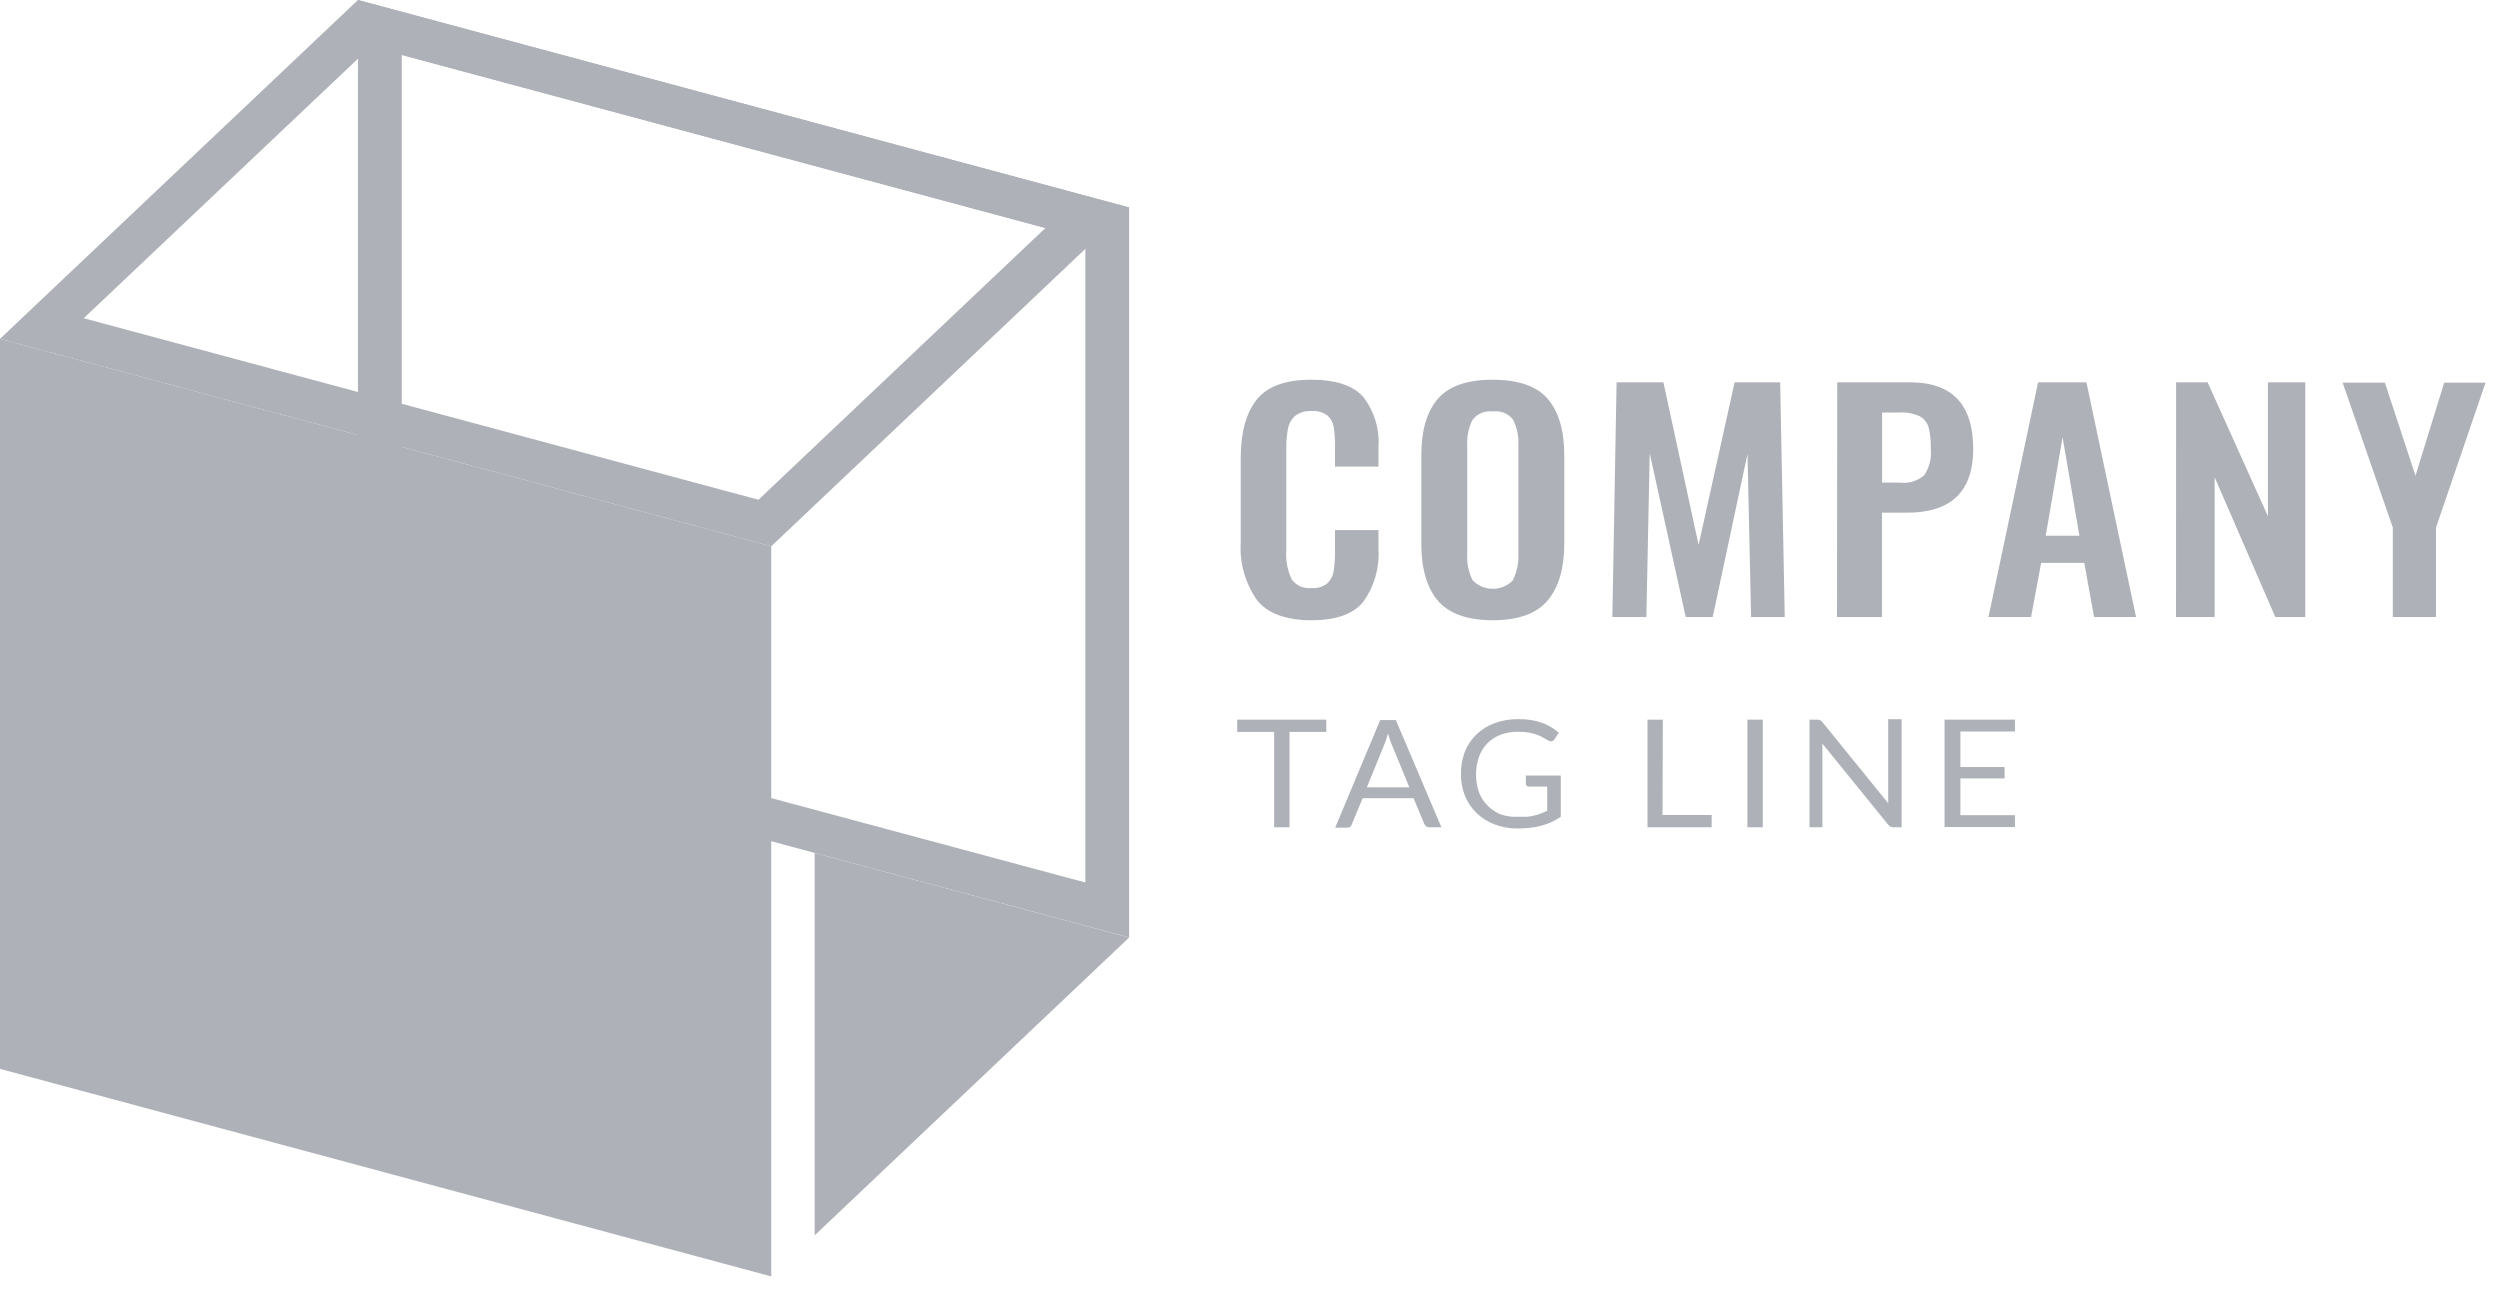
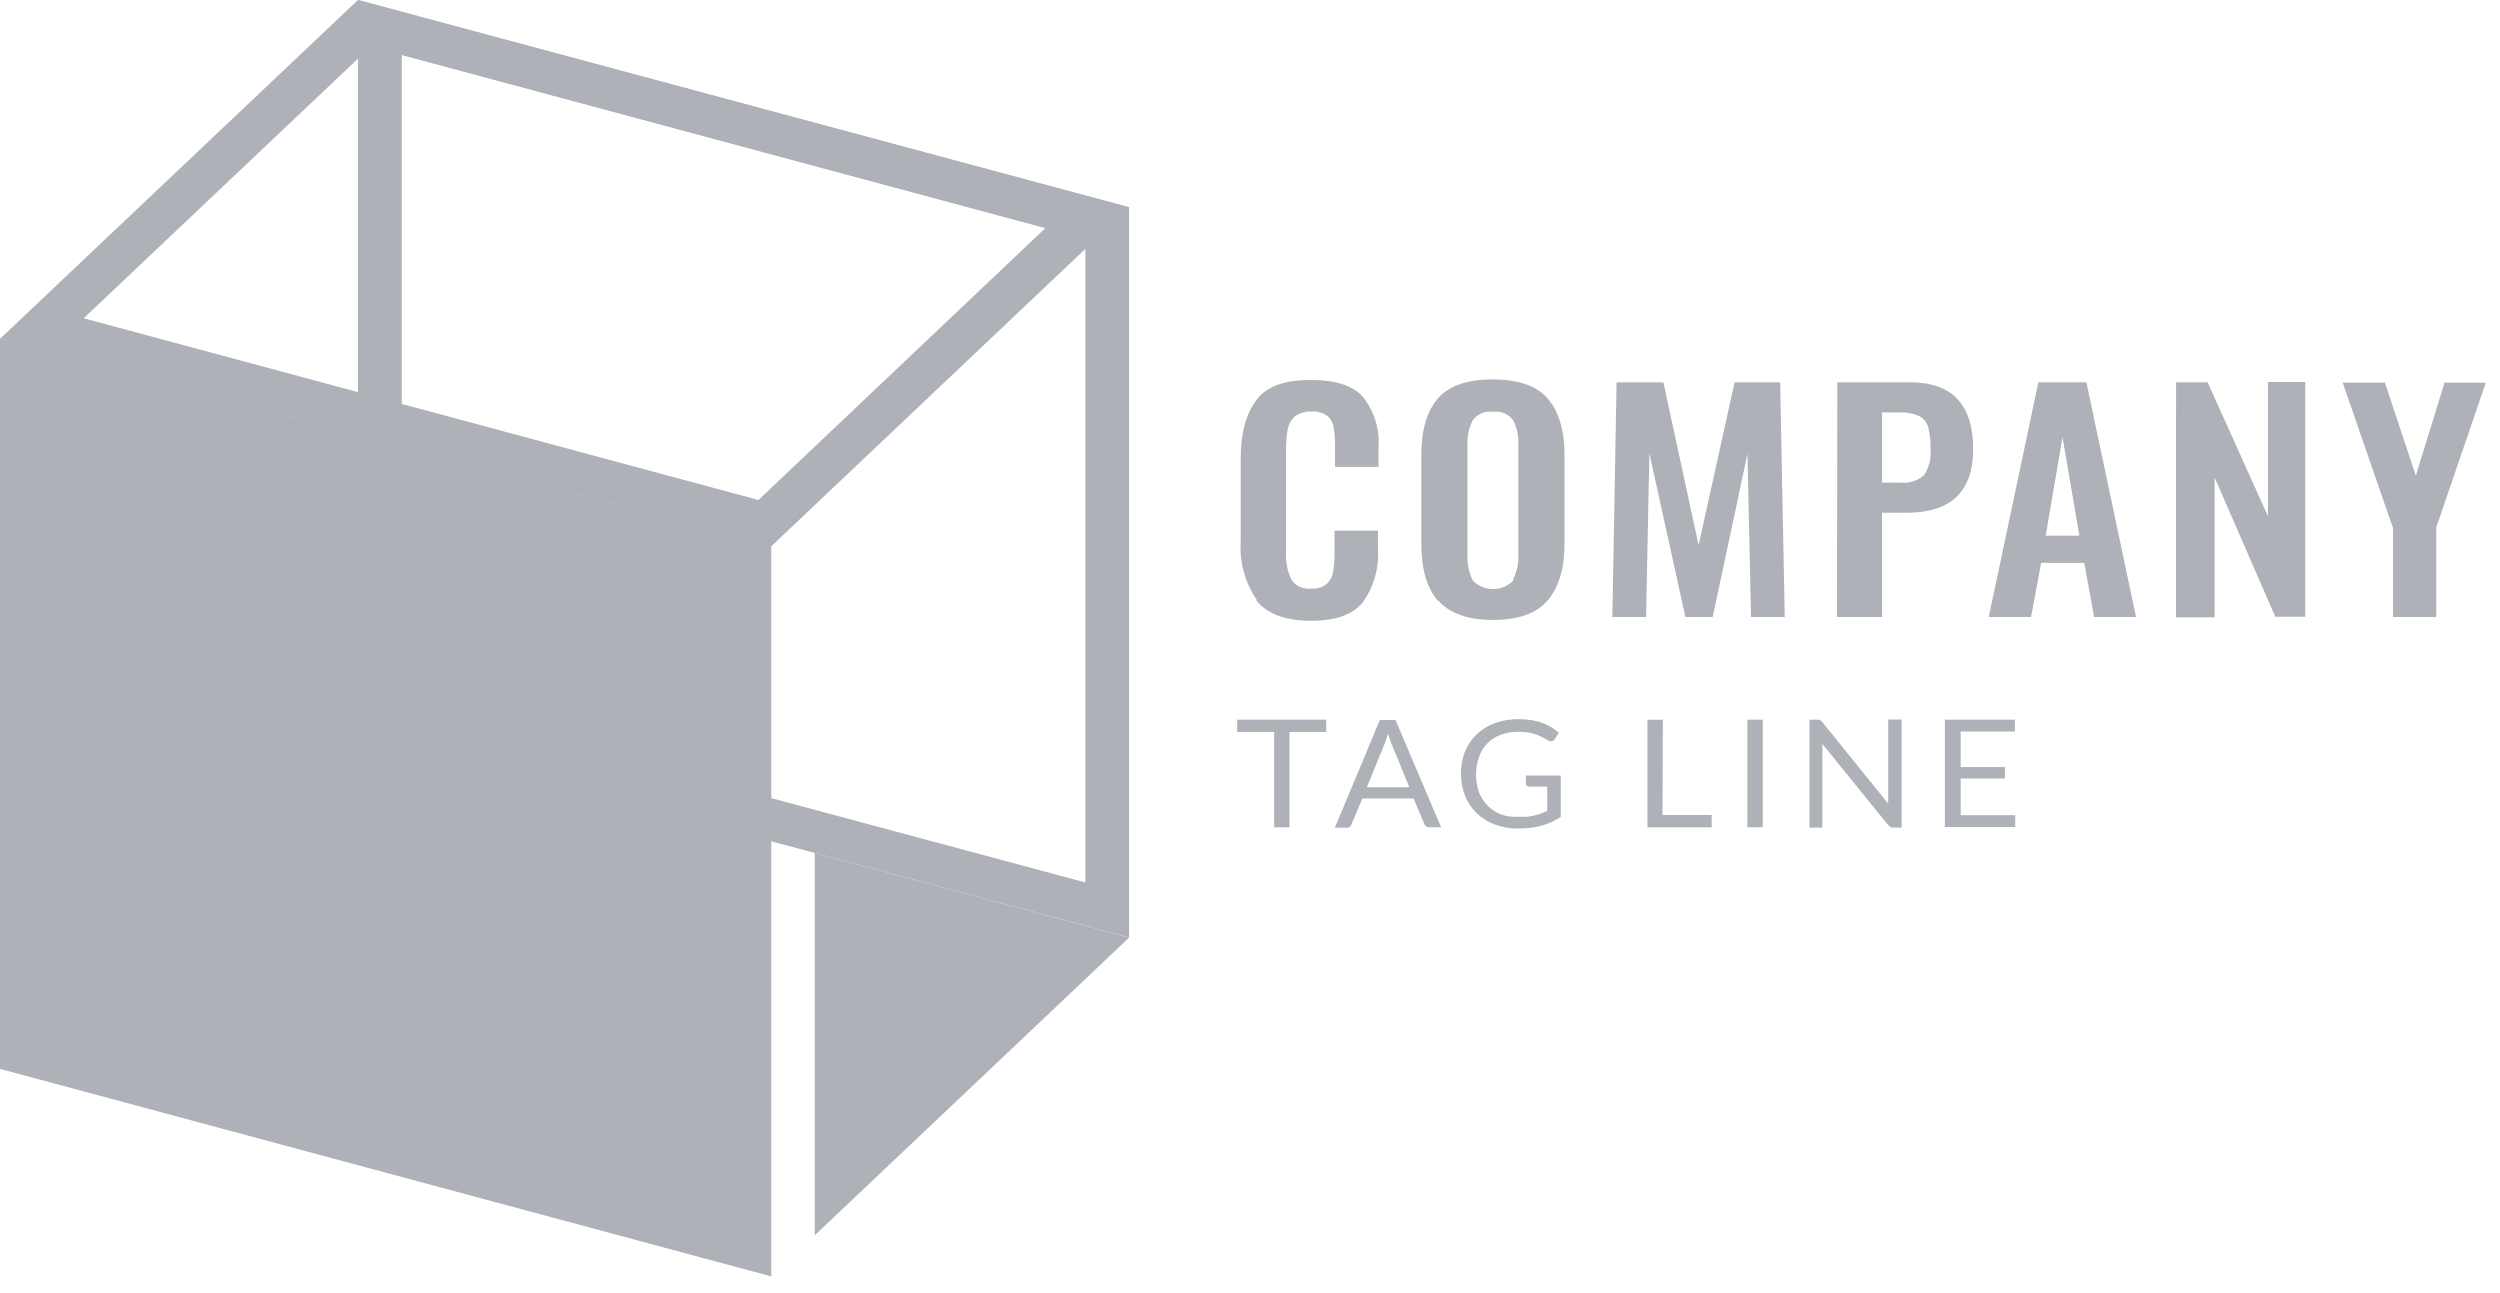
- <svg xmlns="http://www.w3.org/2000/svg" width="89" height="46" viewBox="0 0 89 46" fill="none">
-   <path d="M44.74 21.353C44.322 20.743 44.123 20.022 44.17 19.296V16.314C44.17 15.399 44.359 14.704 44.737 14.229C45.115 13.754 45.765 13.517 46.686 13.519C47.551 13.519 48.165 13.721 48.529 14.126C48.925 14.642 49.118 15.273 49.074 15.91V16.611H47.526V15.901C47.531 15.668 47.516 15.436 47.481 15.206C47.458 15.049 47.38 14.903 47.26 14.793C47.101 14.675 46.9 14.617 46.699 14.633C46.487 14.618 46.276 14.678 46.109 14.803C45.974 14.924 45.884 15.084 45.852 15.258C45.808 15.501 45.788 15.748 45.792 15.995V19.615C45.767 19.964 45.836 20.313 45.99 20.631C46.067 20.739 46.174 20.824 46.299 20.878C46.424 20.931 46.562 20.951 46.699 20.935C46.897 20.95 47.094 20.891 47.247 20.771C47.373 20.652 47.454 20.498 47.477 20.331C47.514 20.091 47.53 19.848 47.526 19.606V18.871H49.074V19.542C49.117 20.206 48.929 20.864 48.538 21.417C48.182 21.86 47.577 22.081 46.686 22.081C45.795 22.081 45.122 21.845 44.74 21.353Z" fill="#AFB1B8" />
-   <path d="M51.186 21.384C50.795 20.919 50.599 20.243 50.599 19.348V16.21C50.599 15.324 50.795 14.654 51.186 14.199C51.577 13.744 52.23 13.517 53.147 13.519C54.057 13.519 54.708 13.746 55.099 14.199C55.49 14.654 55.688 15.324 55.688 16.21V19.348C55.688 20.234 55.49 20.913 55.092 21.381C54.695 21.848 54.048 22.081 53.147 22.081C52.246 22.081 51.58 21.845 51.186 21.384ZM53.868 20.631C54.008 20.34 54.072 20.022 54.054 19.703V15.861C54.072 15.549 54.009 15.236 53.871 14.951C53.793 14.841 53.683 14.755 53.555 14.701C53.427 14.647 53.286 14.629 53.147 14.648C53.008 14.629 52.866 14.648 52.738 14.702C52.609 14.755 52.499 14.842 52.419 14.951C52.279 15.235 52.215 15.548 52.234 15.861V19.721C52.214 20.04 52.278 20.359 52.419 20.649C52.51 20.747 52.621 20.826 52.746 20.88C52.871 20.933 53.007 20.961 53.144 20.961C53.281 20.961 53.417 20.933 53.542 20.88C53.666 20.826 53.778 20.747 53.868 20.649V20.631Z" fill="#AFB1B8" />
-   <path d="M57.55 13.611H59.217L60.47 19.399L61.752 13.611H63.374L63.537 21.966H62.339L62.211 16.159L60.973 21.966H60.012L58.73 16.138L58.611 21.966H57.4L57.55 13.611Z" fill="#AFB1B8" />
-   <path d="M65.406 13.611H68.002C69.498 13.611 70.246 14.401 70.246 15.983C70.246 17.498 69.458 18.254 67.883 18.252H66.999V21.966H65.397L65.406 13.611ZM67.624 17.181C67.782 17.201 67.943 17.187 68.095 17.141C68.247 17.096 68.387 17.019 68.505 16.918C68.689 16.635 68.77 16.304 68.736 15.974C68.744 15.719 68.719 15.464 68.659 15.216C68.636 15.132 68.596 15.055 68.541 14.986C68.486 14.918 68.417 14.861 68.339 14.818C68.116 14.717 67.87 14.671 67.624 14.685H67.002V17.181H67.624Z" fill="#AFB1B8" />
-   <path d="M72.556 13.611H74.277L76.043 21.966H74.549L74.2 20.039H72.665L72.306 21.966H70.79L72.556 13.611ZM74.027 19.072L73.428 15.564L72.828 19.072H74.027Z" fill="#AFB1B8" />
-   <path d="M77.469 13.611H78.591L80.738 18.377V13.611H82.068V21.966H81.001L78.841 16.99V21.966H77.466L77.469 13.611Z" fill="#AFB1B8" />
-   <path d="M85.184 18.78L83.398 13.622H84.901L85.991 16.935L87.014 13.622H88.485L86.722 18.78V21.966H85.184V18.78Z" fill="#AFB1B8" />
-   <path d="M47.215 25.619V26.056H45.907V29.451H45.359V26.056H44.045V25.619H47.215Z" fill="#AFB1B8" />
-   <path d="M51.314 29.451H50.891C50.848 29.454 50.806 29.441 50.772 29.415C50.74 29.392 50.716 29.362 50.702 29.327L50.324 28.417H48.51L48.132 29.327C48.121 29.365 48.101 29.4 48.074 29.43C48.04 29.455 47.998 29.468 47.955 29.466H47.532L49.135 25.634H49.692L51.314 29.451ZM48.66 28.028H50.173L49.532 26.469C49.485 26.351 49.445 26.23 49.413 26.108C49.391 26.181 49.372 26.25 49.353 26.311L49.295 26.472L48.66 28.028Z" fill="#AFB1B8" />
-   <path d="M54.077 29.075C54.177 29.08 54.278 29.08 54.378 29.075C54.465 29.066 54.55 29.051 54.634 29.029C54.713 29.011 54.79 28.988 54.865 28.959C54.936 28.932 55.006 28.899 55.08 28.866V28.004H54.439C54.423 28.005 54.407 28.002 54.392 27.997C54.377 27.992 54.364 27.984 54.352 27.973C54.342 27.965 54.333 27.954 54.328 27.942C54.322 27.93 54.32 27.917 54.32 27.904V27.609H55.564V29.078C55.462 29.147 55.355 29.207 55.243 29.26C55.129 29.313 55.01 29.357 54.888 29.39C54.756 29.427 54.622 29.453 54.487 29.469C54.331 29.486 54.175 29.494 54.019 29.494C53.742 29.496 53.468 29.447 53.211 29.351C52.971 29.26 52.753 29.123 52.57 28.95C52.392 28.776 52.251 28.57 52.157 28.344C52.056 28.09 52.006 27.82 52.01 27.549C52.006 27.276 52.055 27.004 52.154 26.747C52.246 26.52 52.387 26.314 52.567 26.141C52.75 25.968 52.968 25.833 53.208 25.743C53.483 25.645 53.774 25.597 54.067 25.601C54.216 25.6 54.365 25.611 54.513 25.634C54.643 25.654 54.771 25.686 54.894 25.731C55.006 25.771 55.113 25.822 55.214 25.883C55.313 25.943 55.406 26.009 55.493 26.083L55.339 26.32C55.327 26.341 55.309 26.359 55.287 26.372C55.265 26.385 55.24 26.392 55.214 26.392C55.179 26.391 55.145 26.381 55.115 26.362C55.067 26.338 55.016 26.308 54.958 26.271C54.89 26.231 54.818 26.196 54.743 26.168C54.648 26.132 54.549 26.103 54.448 26.083C54.314 26.06 54.178 26.048 54.041 26.05C53.83 26.047 53.62 26.083 53.423 26.156C53.245 26.224 53.084 26.327 52.952 26.459C52.819 26.597 52.717 26.759 52.654 26.936C52.511 27.351 52.511 27.798 52.654 28.213C52.724 28.393 52.833 28.558 52.974 28.695C53.106 28.827 53.265 28.93 53.442 28.999C53.646 29.065 53.862 29.091 54.077 29.075Z" fill="#AFB1B8" />
-   <path d="M59.185 29.014H60.935V29.451H58.65V25.619H59.198L59.185 29.014Z" fill="#AFB1B8" />
-   <path d="M62.756 29.451H62.208V25.619H62.756V29.451Z" fill="#AFB1B8" />
-   <path d="M64.794 25.637C64.826 25.655 64.855 25.678 64.877 25.707L67.22 28.596C67.217 28.55 67.217 28.505 67.22 28.459C67.22 28.416 67.22 28.374 67.22 28.335V25.604H67.698V29.451H67.422C67.381 29.454 67.34 29.447 67.303 29.43C67.27 29.411 67.241 29.386 67.217 29.357L64.877 26.472C64.877 26.517 64.877 26.559 64.877 26.602C64.877 26.645 64.877 26.684 64.877 26.72V29.451H64.419V25.619H64.704C64.735 25.619 64.766 25.625 64.794 25.637Z" fill="#AFB1B8" />
-   <path d="M71.732 25.619V26.041H69.79V27.306H71.364V27.712H69.79V29.02H71.732V29.442H69.226V25.619H71.732Z" fill="#AFB1B8" />
-   <path d="M14.303 1.954L38.639 8.495V31.417L14.303 24.879V1.954ZM12.743 0V25.992L40.196 33.374V7.385L12.743 0Z" fill="#AFB1B8" />
-   <path d="M27.456 45.44L0 38.052V12.062L27.456 19.447V45.44Z" fill="#AFB1B8" />
-   <path d="M13.198 1.66L37.215 8.119L27.001 17.791L2.981 11.329L13.198 1.66ZM12.743 0L0 12.063L27.456 19.448L40.196 7.385L12.743 0Z" fill="#AFB1B8" />
-   <path d="M29.002 43.978L40.196 33.377L29.002 30.365V43.978Z" fill="#AFB1B8" />
+ <svg xmlns="http://www.w3.org/2000/svg" width="89" height="46" fill="#afb1b8">
+   <path d="M44.74 21.353a3.26 3.26 0 0 1-.571-2.057v-2.983c0-.914.2-1.6.567-2.084s1.028-.712 1.95-.7c.865 0 1.48.202 1.843.607.396.516.6 1.147.545 1.784v.7h-1.548v-.7a3.96 3.96 0 0 0-.045-.695.69.69 0 0 0-.221-.413c-.16-.118-.36-.176-.56-.16-.212-.015-.422.046-.6.17a.81.81 0 0 0-.256.455 3.78 3.78 0 0 0-.06.737v3.62a2 2 0 0 0 .199 1.017c.077.108.184.193.3.246a.78.78 0 0 0 .399.057.79.79 0 0 0 .548-.164c.126-.12.207-.273.23-.44a4.37 4.37 0 0 0 .048-.725v-.734h1.548v.67a2.92 2.92 0 0 1-.535 1.875c-.356.443-.962.664-1.852.664s-1.564-.237-1.945-.728zm6.446.03c-.4-.464-.587-1.14-.587-2.036V16.2c0-.886.196-1.557.587-2.012s1.045-.682 1.96-.68c.9 0 1.56.226 1.952.68s.6 1.126.6 2.012v3.137c0 .886-.2 1.566-.596 2.033s-1.045.7-1.945.7-1.567-.237-1.96-.698zm2.682-.753a1.89 1.89 0 0 0 .186-.928v-3.84c.018-.313-.045-.625-.183-.9a.74.74 0 0 0-.316-.25.78.78 0 0 0-.408-.053c-.14-.018-.28 0-.4.054a.75.75 0 0 0-.318.249 1.8 1.8 0 0 0-.186.91v3.86a1.86 1.86 0 0 0 .186.928.96.96 0 0 0 .327.23 1.01 1.01 0 0 0 .796 0 .96.96 0 0 0 .326-.23v-.018zm3.682-7.02h1.667l1.253 5.8 1.282-5.8h1.622l.163 8.355h-1.2l-.128-5.807-1.237 5.807H60l-1.282-5.828-.118 5.828h-1.2l.15-8.355zm7.856 0h2.596c1.496 0 2.243.8 2.243 2.373 0 1.515-.787 2.27-2.362 2.27H67v3.713h-1.602l.01-8.355zm2.218 3.57a1.16 1.16 0 0 0 .471-.04 1.01 1.01 0 0 0 .4-.224c.184-.282.265-.614.23-.944a2.86 2.86 0 0 0-.077-.758c-.023-.083-.063-.16-.118-.23a.67.67 0 0 0-.203-.168 1.53 1.53 0 0 0-.715-.133H67v2.497h.622zm4.932-3.57h1.72l1.766 8.355H74.55l-.35-1.927h-1.535l-.36 1.927H70.8l1.766-8.355zm1.47 5.46l-.6-3.507-.6 3.507h1.2zm3.444-5.46h1.122l2.147 4.766V13.6h1.33v8.355H81L78.84 17v4.976h-1.375l.003-8.355zm7.714 5.17L83.4 13.622h1.503l1.1 3.313 1.022-3.313h1.47L86.73 18.78v3.186h-1.538V18.78zm-37.97 6.84v.437h-1.308v3.395h-.548v-3.395h-1.314v-.437h3.17zm4.1 3.83h-.423a.18.18 0 0 1-.12-.036c-.035-.026-.056-.053-.07-.088l-.378-.9H48.5l-.378.9c-.01.038-.03.073-.058.103-.034.025-.076.038-.12.036h-.423l1.602-3.832h.558l1.622 3.817zm-2.654-1.423h1.513l-.64-1.56a3.45 3.45 0 0 1-.12-.36l-.06.203-.058.16-.635 1.556zm5.417 1.048a3.03 3.03 0 0 0 .301 0 1.58 1.58 0 0 0 .256-.046 1.82 1.82 0 0 0 .231-.07l.215-.094v-.862h-.64c-.016.001-.032-.001-.047-.007s-.03-.013-.04-.024-.02-.02-.024-.032-.008-.025-.008-.038v-.294h1.243v1.47a2.2 2.2 0 0 1-.32.182 2.22 2.22 0 0 1-.356.131c-.13.037-.265.063-.4.08a4.46 4.46 0 0 1-.468.024 2.25 2.25 0 0 1-.808-.143 1.91 1.91 0 0 1-.64-.4 1.85 1.85 0 0 1-.413-.607c-.1-.254-.15-.524-.147-.795a2.15 2.15 0 0 1 .144-.8 1.76 1.76 0 0 1 .413-.607 1.91 1.91 0 0 1 .641-.398 2.48 2.48 0 0 1 .86-.143 2.94 2.94 0 0 1 .446.033 2.04 2.04 0 0 1 .381.097c.112.04.22.1.32.152a2.27 2.27 0 0 1 .279.2l-.154.237a.14.14 0 0 1-.052.052.15.15 0 0 1-.073.02c-.035-.001-.07-.012-.1-.03a2.15 2.15 0 0 1-.157-.09 1.37 1.37 0 0 0-.215-.103 1.88 1.88 0 0 0-.295-.085c-.134-.023-.27-.035-.407-.033-.212-.002-.42.034-.62.106-.178.068-.34.17-.47.303a1.35 1.35 0 0 0-.298.476c-.143.415-.143.863 0 1.277a1.37 1.37 0 0 0 .321.482 1.35 1.35 0 0 0 .468.303 1.66 1.66 0 0 0 .634.076zm5.108-.06h1.75v.437H58.65v-3.83h.548l-.013 3.395zm3.57.436h-.548v-3.83h.548v3.832zm2.038-3.813c.033.018.06.04.083.07l2.343 2.9a.97.97 0 0 1 0-.137v-2.855h.478v3.847h-.276a.24.24 0 0 1-.119-.021.32.32 0 0 1-.086-.073l-2.34-2.886v2.98h-.458V25.62h.285c.03 0 .06.006.1.018zm6.938-.017v.422H69.8v1.265h1.574v.406H69.8v1.308h1.942v.422h-2.506V25.62h2.506zM14.304 1.954l24.335 6.54v22.922L14.304 24.88V1.954zM12.743 0v25.993l27.453 7.382v-26L12.743 0z" />
+   <path d="M27.457 45.44L0 38.052v-26l27.457 7.385V45.44z" />
+   <path d="M13.198 1.66l24.018 6.46L27 17.8 2.98 11.33l10.217-9.67zM12.743 0L0 12.063l27.457 7.385 12.74-12.063L12.743 0zm16.26 43.978l11.195-10.6-11.195-3.013v13.613z" />
</svg>
